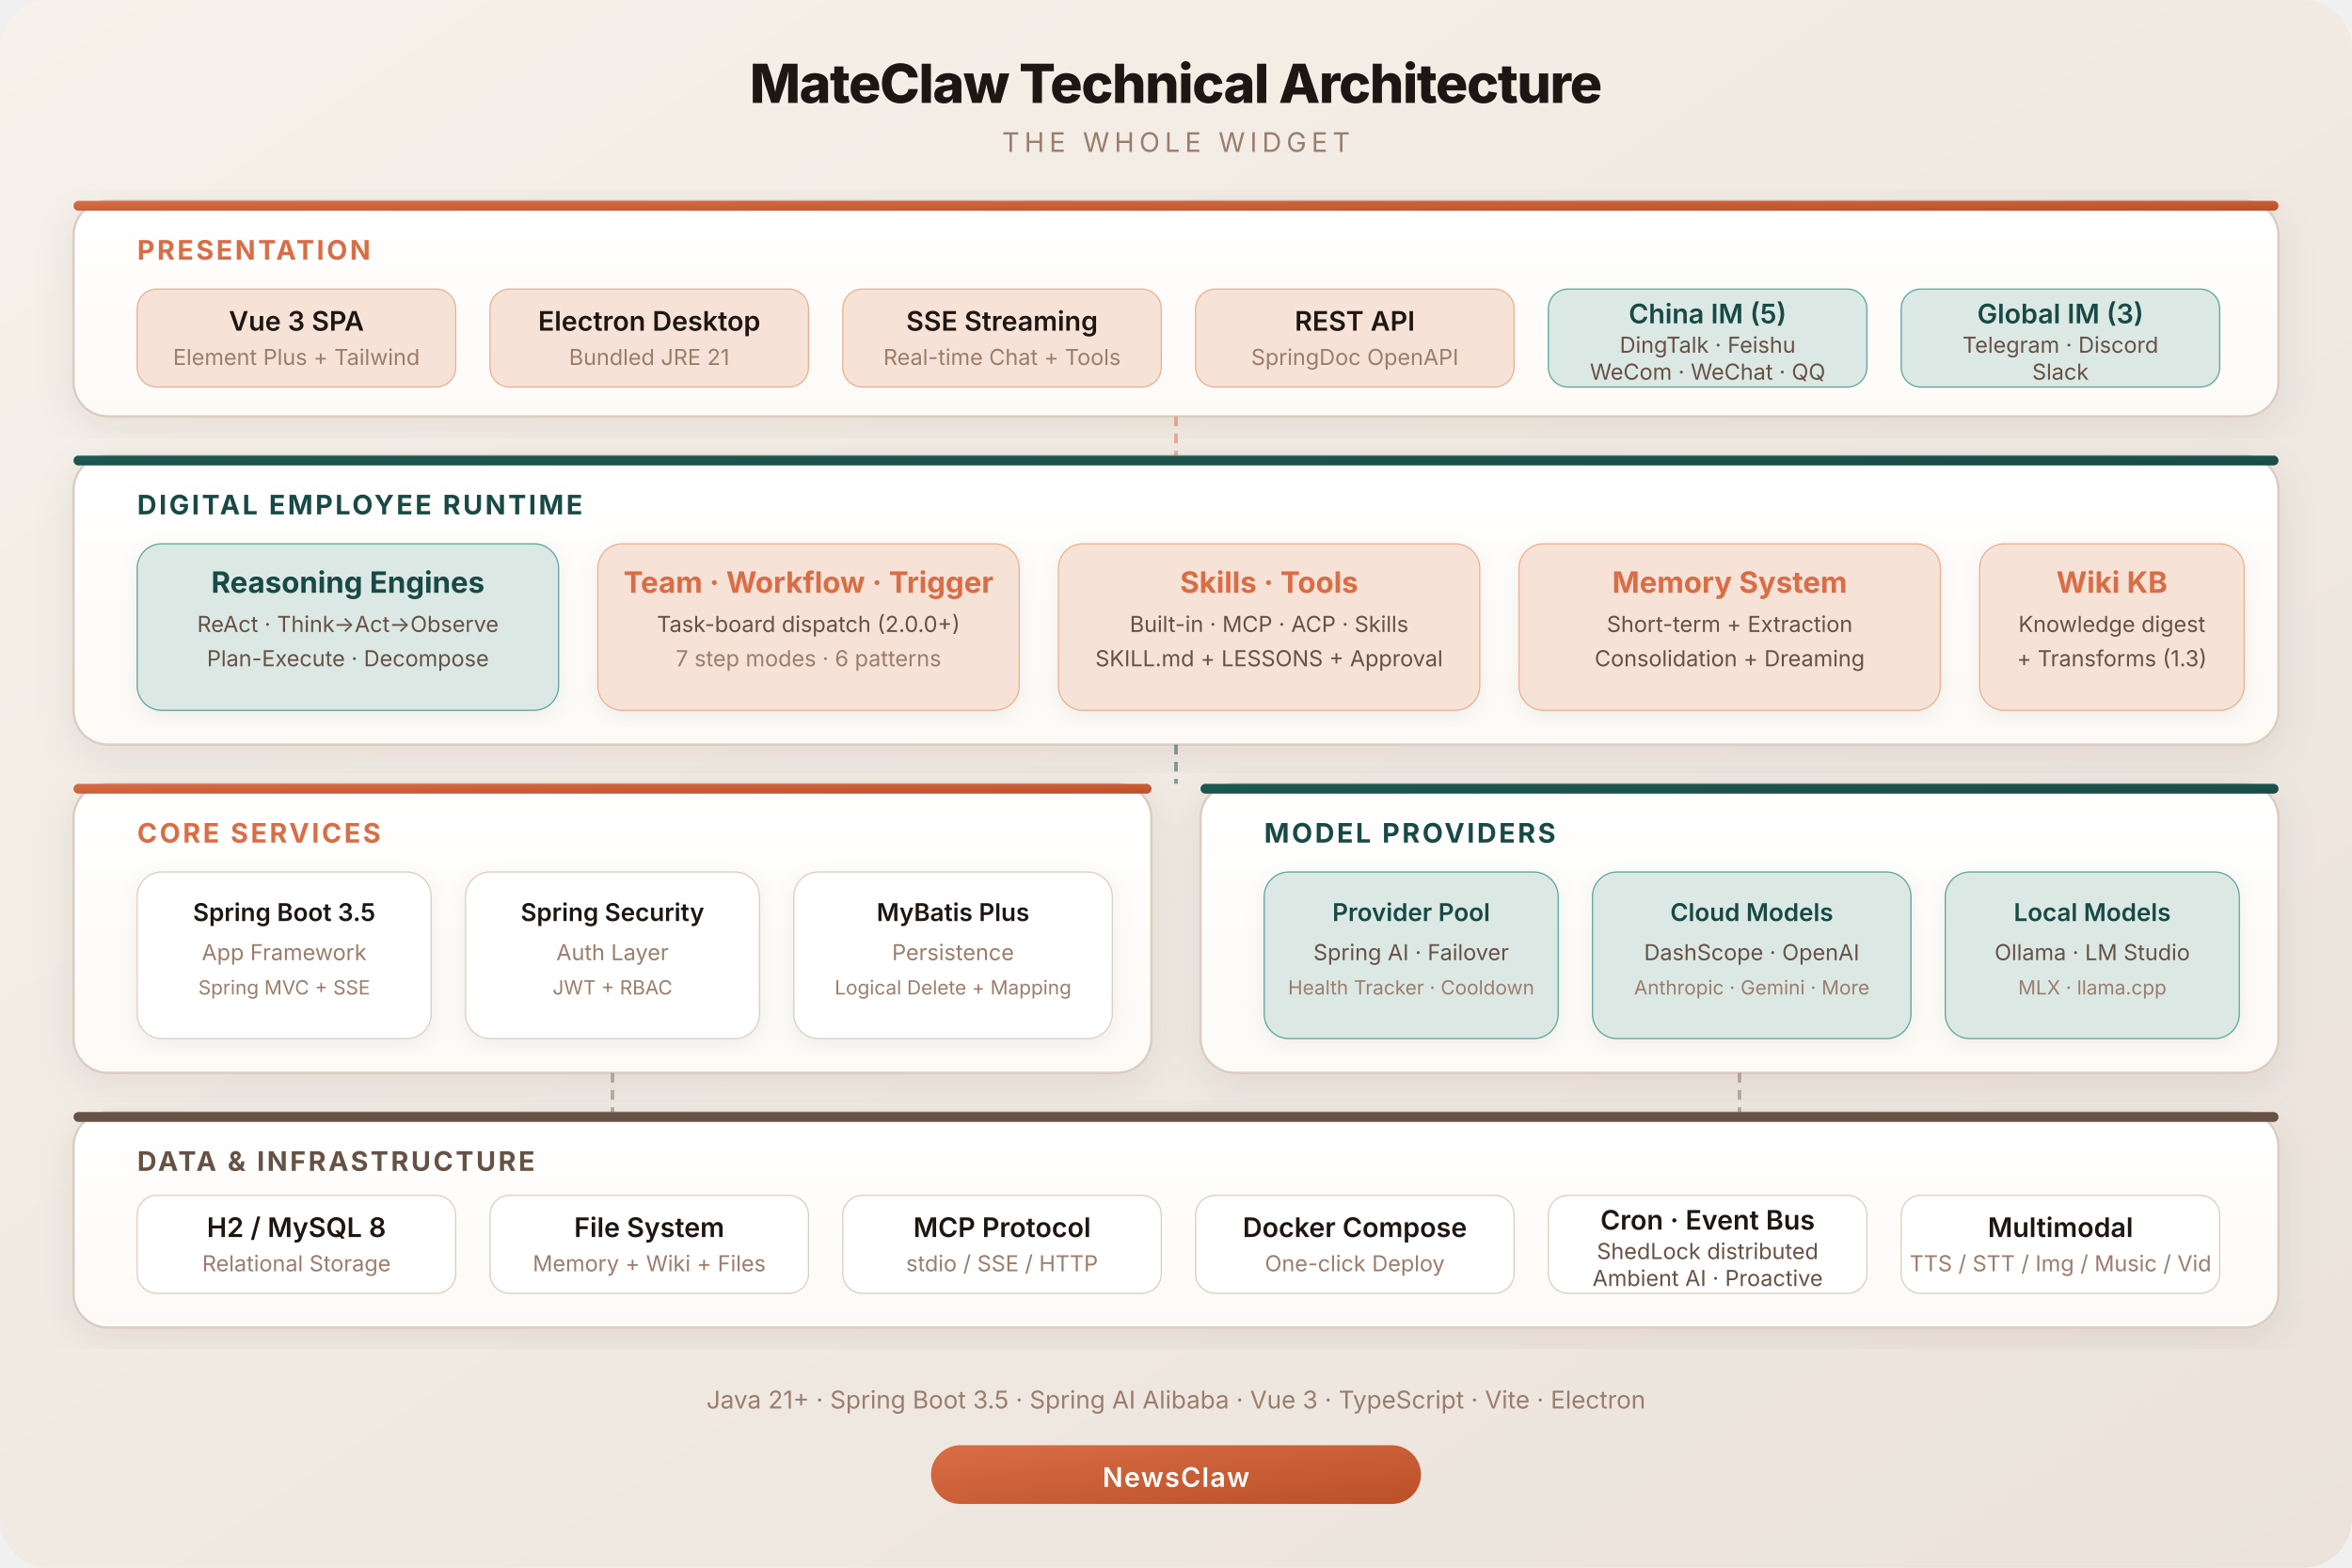
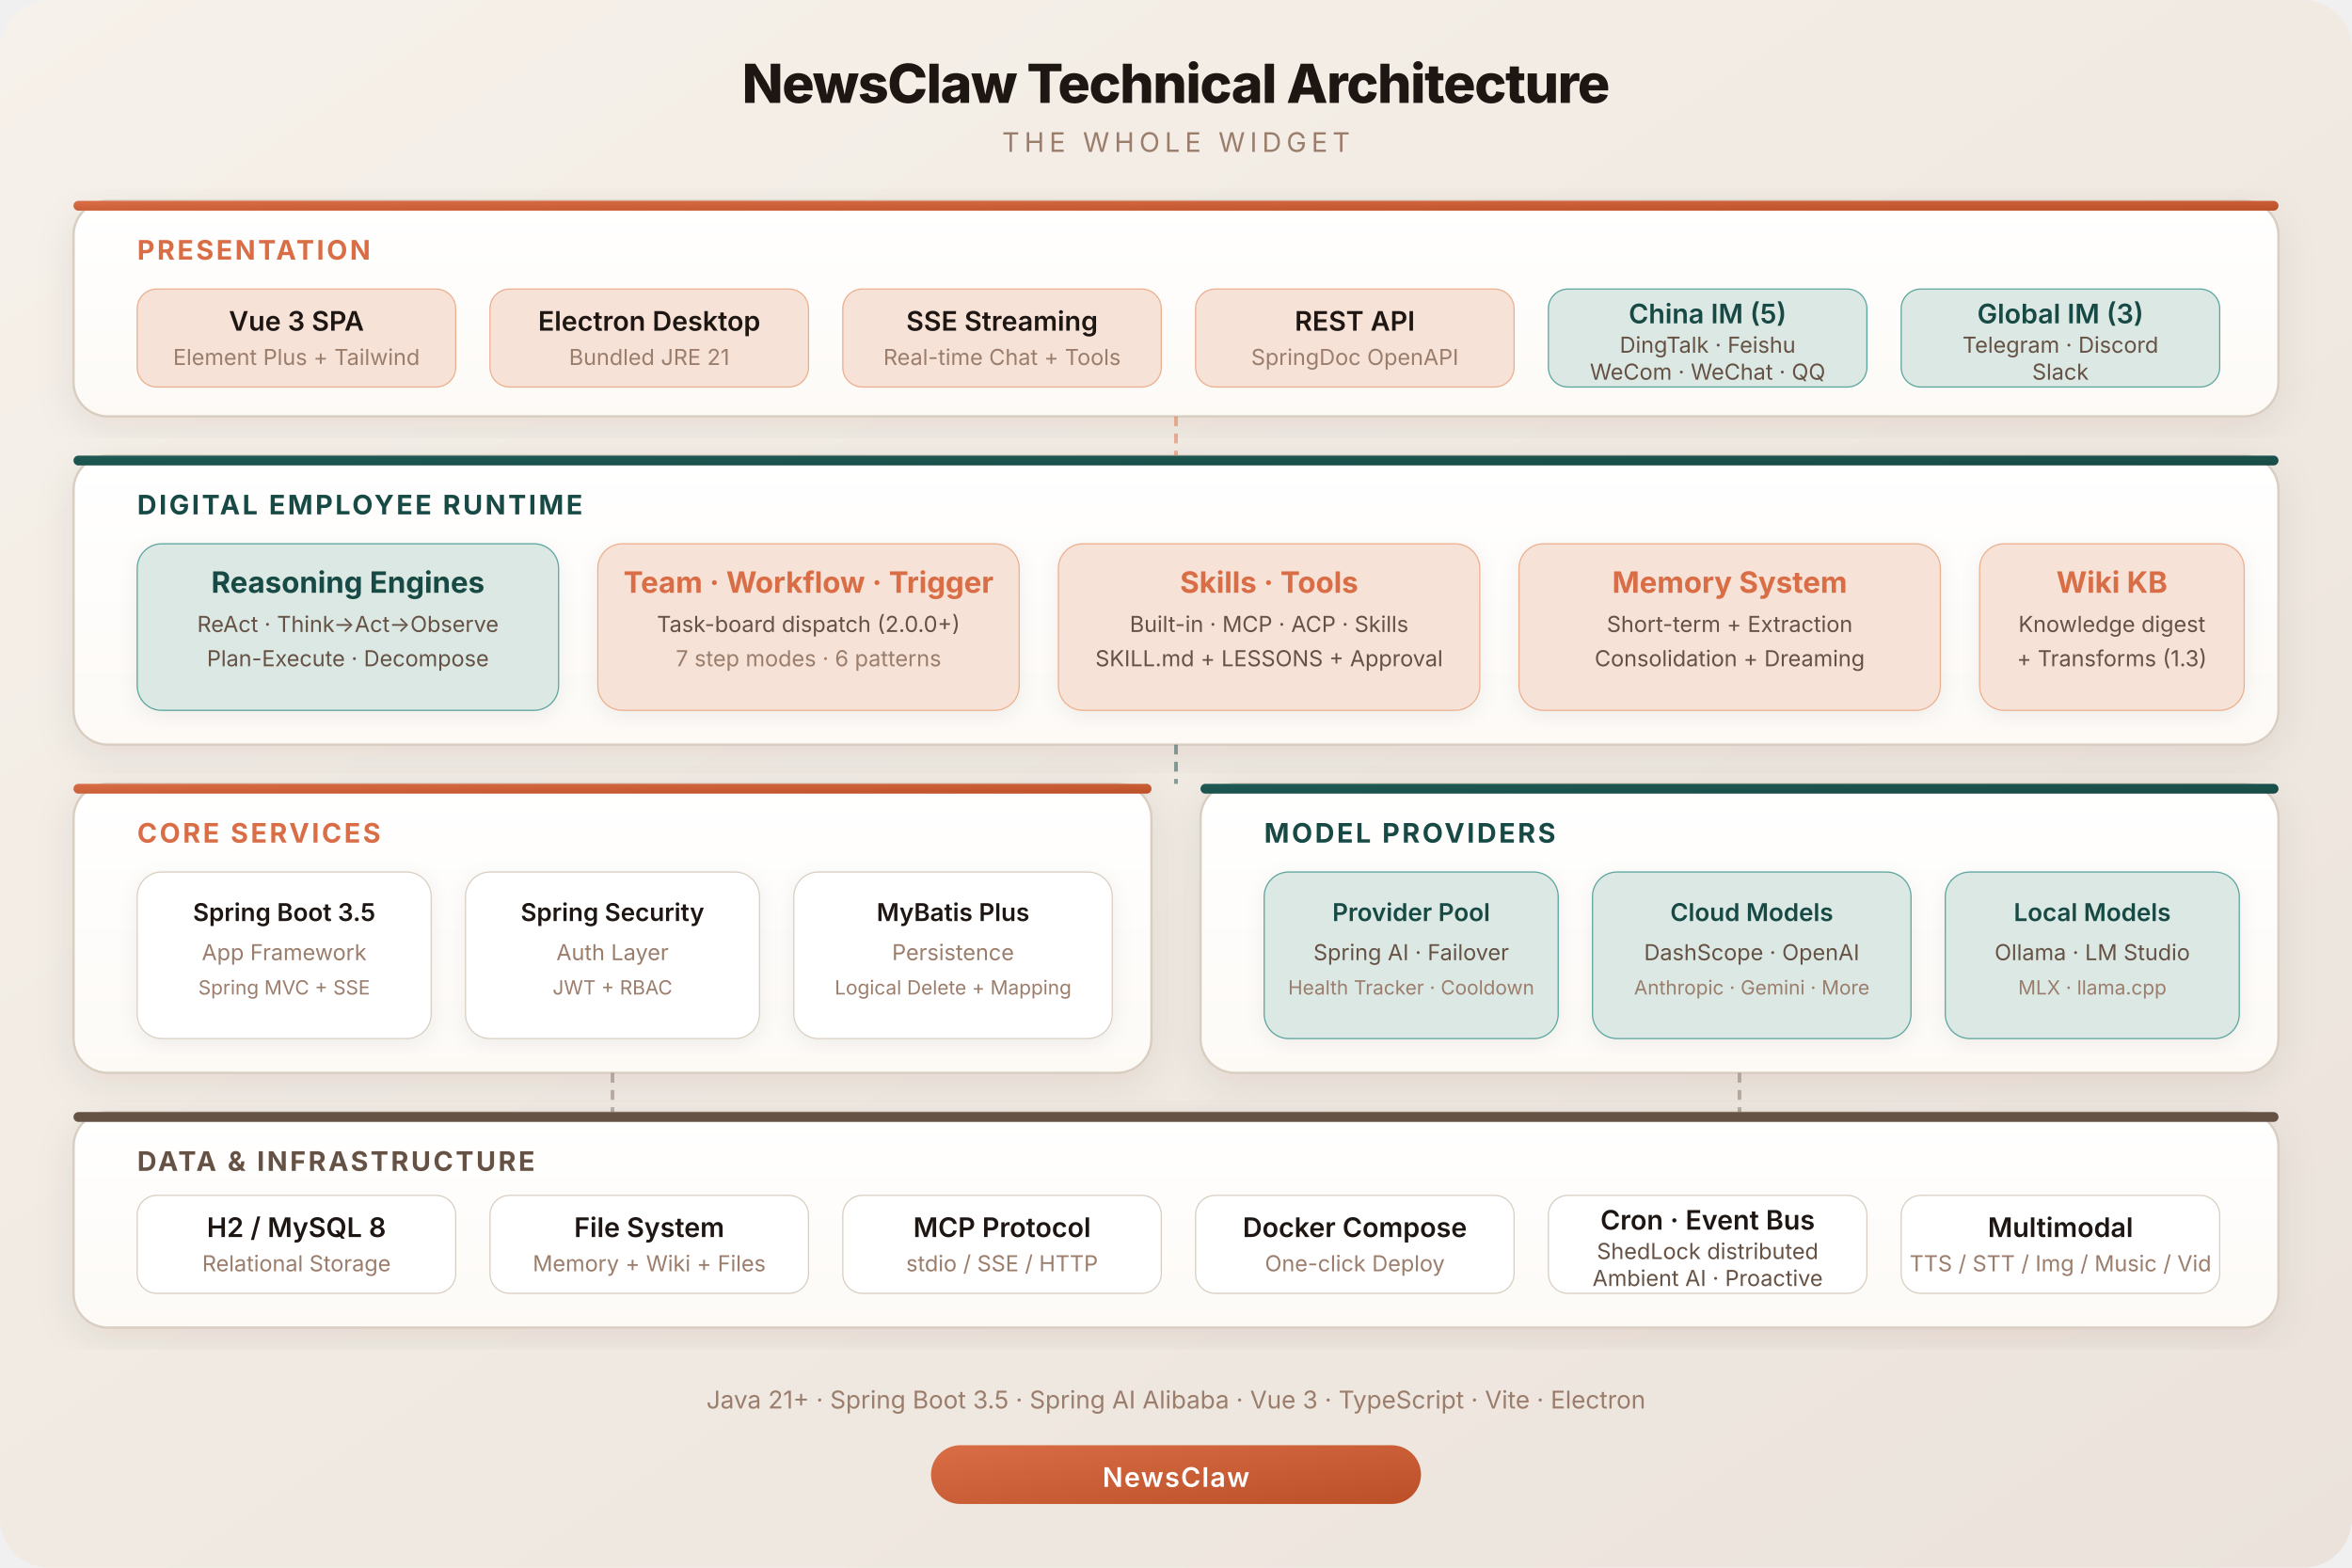
<svg xmlns="http://www.w3.org/2000/svg" viewBox="0 0 960 640" font-family="'Inter','SF Pro Display','Segoe UI',sans-serif">
  <defs>
    <linearGradient id="bg" x1="0" y1="0" x2="1" y2="1">
      <stop offset="0%" stop-color="#f6f1ea" />
      <stop offset="100%" stop-color="#ebe3db" />
    </linearGradient>
    <linearGradient id="primary" x1="0" y1="0" x2="1" y2="1">
      <stop offset="0%" stop-color="#d96d46" />
      <stop offset="100%" stop-color="#bb4f27" />
    </linearGradient>
    <linearGradient id="accent" x1="0" y1="0" x2="1" y2="1">
      <stop offset="0%" stop-color="#1e5a54" />
      <stop offset="100%" stop-color="#184a45" />
    </linearGradient>
    <linearGradient id="warm" x1="0" y1="0" x2="0" y2="1">
      <stop offset="0%" stop-color="#ffffff" />
      <stop offset="100%" stop-color="#fdfaf6" />
    </linearGradient>
    <filter id="shadow">
      <feDropShadow dx="0" dy="4" stdDeviation="8" flood-color="#3a2013" flood-opacity="0.08" />
    </filter>
    <filter id="shadowSm">
      <feDropShadow dx="0" dy="2" stdDeviation="4" flood-color="#3a2013" flood-opacity="0.06" />
    </filter>
  </defs>
  <rect width="960" height="640" rx="20" fill="url(#bg)" />
-   <text x="480" y="42" text-anchor="middle" font-size="22" font-weight="800" fill="#1d1612" letter-spacing="-0.5">MateClaw Technical Architecture</text>
+   <text x="480" y="42" text-anchor="middle" font-size="22" font-weight="800" fill="#1d1612" letter-spacing="-0.5">NewsClaw Technical Architecture</text>
  <text x="480" y="62" text-anchor="middle" font-size="11" fill="#9b7d6c" letter-spacing="2">THE WHOLE WIDGET</text>
  <rect x="30" y="82" width="900" height="88" rx="14" fill="url(#warm)" stroke="#d9cec2" stroke-width="1" filter="url(#shadow)" />
  <rect x="30" y="82" width="900" height="4" rx="2" fill="url(#primary)" />
  <text x="56" y="106" font-size="11" font-weight="700" fill="#d96d46" letter-spacing="1">PRESENTATION</text>
  <g transform="translate(56, 118)">
    <rect width="130" height="40" rx="8" fill="#f6e2d7" stroke="#ebb08f" stroke-width="0.5" />
    <text x="65" y="17" text-anchor="middle" font-size="11" font-weight="600" fill="#1d1612">Vue 3 SPA</text>
    <text x="65" y="31" text-anchor="middle" font-size="9" fill="#9b7d6c">Element Plus + Tailwind</text>
  </g>
  <g transform="translate(200, 118)">
    <rect width="130" height="40" rx="8" fill="#f6e2d7" stroke="#ebb08f" stroke-width="0.5" />
    <text x="65" y="17" text-anchor="middle" font-size="11" font-weight="600" fill="#1d1612">Electron Desktop</text>
    <text x="65" y="31" text-anchor="middle" font-size="9" fill="#9b7d6c">Bundled JRE 21</text>
  </g>
  <g transform="translate(344, 118)">
    <rect width="130" height="40" rx="8" fill="#f6e2d7" stroke="#ebb08f" stroke-width="0.5" />
    <text x="65" y="17" text-anchor="middle" font-size="11" font-weight="600" fill="#1d1612">SSE Streaming</text>
    <text x="65" y="31" text-anchor="middle" font-size="9" fill="#9b7d6c">Real-time Chat + Tools</text>
  </g>
  <g transform="translate(488, 118)">
    <rect width="130" height="40" rx="8" fill="#f6e2d7" stroke="#ebb08f" stroke-width="0.5" />
    <text x="65" y="17" text-anchor="middle" font-size="11" font-weight="600" fill="#1d1612">REST API</text>
    <text x="65" y="31" text-anchor="middle" font-size="9" fill="#9b7d6c">SpringDoc OpenAPI</text>
  </g>
  <g transform="translate(632, 118)">
    <rect width="130" height="40" rx="8" fill="#dce8e4" stroke="#5ca69d" stroke-width="0.5" />
    <text x="65" y="14" text-anchor="middle" font-size="11" font-weight="600" fill="#184a45">China IM (5)</text>
    <text x="65" y="26" text-anchor="middle" font-size="9" fill="#665245">DingTalk · Feishu</text>
    <text x="65" y="37" text-anchor="middle" font-size="9" fill="#665245">WeCom · WeChat · QQ</text>
  </g>
  <g transform="translate(776, 118)">
    <rect width="130" height="40" rx="8" fill="#dce8e4" stroke="#5ca69d" stroke-width="0.5" />
    <text x="65" y="14" text-anchor="middle" font-size="11" font-weight="600" fill="#184a45">Global IM (3)</text>
    <text x="65" y="26" text-anchor="middle" font-size="9" fill="#665245">Telegram · Discord</text>
    <text x="65" y="37" text-anchor="middle" font-size="9" fill="#665245">Slack</text>
  </g>
  <rect x="30" y="186" width="900" height="118" rx="14" fill="url(#warm)" stroke="#d9cec2" stroke-width="1" filter="url(#shadow)" />
  <rect x="30" y="186" width="900" height="4" rx="2" fill="url(#accent)" />
  <text x="56" y="210" font-size="11" font-weight="700" fill="#184a45" letter-spacing="1">DIGITAL EMPLOYEE RUNTIME</text>
  <g transform="translate(56, 222)">
    <rect width="172" height="68" rx="10" fill="#dce8e4" stroke="#5ca69d" stroke-width="0.5" filter="url(#shadowSm)" />
    <text x="86" y="20" text-anchor="middle" font-size="12" font-weight="700" fill="#184a45">Reasoning Engines</text>
    <text x="86" y="36" text-anchor="middle" font-size="9" fill="#665245">ReAct · Think→Act→Observe</text>
    <text x="86" y="50" text-anchor="middle" font-size="9" fill="#665245">Plan-Execute · Decompose</text>
  </g>
  <g transform="translate(244, 222)">
    <rect width="172" height="68" rx="10" fill="#f6e2d7" stroke="#ebb08f" stroke-width="0.5" filter="url(#shadowSm)" />
    <text x="86" y="20" text-anchor="middle" font-size="12" font-weight="700" fill="#d96d46">Team · Workflow · Trigger</text>
    <text x="86" y="36" text-anchor="middle" font-size="9" fill="#665245">Task-board dispatch (2.0.0+)</text>
    <text x="86" y="50" text-anchor="middle" font-size="9" fill="#9b7d6c">7 step modes · 6 patterns</text>
  </g>
  <g transform="translate(432, 222)">
    <rect width="172" height="68" rx="10" fill="#f6e2d7" stroke="#ebb08f" stroke-width="0.5" filter="url(#shadowSm)" />
    <text x="86" y="20" text-anchor="middle" font-size="12" font-weight="700" fill="#d96d46">Skills · Tools</text>
    <text x="86" y="36" text-anchor="middle" font-size="9" fill="#665245">Built-in · MCP · ACP · Skills</text>
    <text x="86" y="50" text-anchor="middle" font-size="9" fill="#665245">SKILL.md + LESSONS + Approval</text>
  </g>
  <g transform="translate(620, 222)">
    <rect width="172" height="68" rx="10" fill="#f6e2d7" stroke="#ebb08f" stroke-width="0.5" filter="url(#shadowSm)" />
    <text x="86" y="20" text-anchor="middle" font-size="12" font-weight="700" fill="#d96d46">Memory System</text>
    <text x="86" y="36" text-anchor="middle" font-size="9" fill="#665245">Short-term + Extraction</text>
    <text x="86" y="50" text-anchor="middle" font-size="9" fill="#665245">Consolidation + Dreaming</text>
  </g>
  <g transform="translate(808, 222)">
    <rect width="108" height="68" rx="10" fill="#f6e2d7" stroke="#ebb08f" stroke-width="0.5" filter="url(#shadowSm)" />
    <text x="54" y="20" text-anchor="middle" font-size="12" font-weight="700" fill="#d96d46">Wiki KB</text>
    <text x="54" y="36" text-anchor="middle" font-size="9" fill="#665245">Knowledge digest</text>
    <text x="54" y="50" text-anchor="middle" font-size="9" fill="#665245">+ Transforms (1.3)</text>
  </g>
  <rect x="30" y="320" width="440" height="118" rx="14" fill="url(#warm)" stroke="#d9cec2" stroke-width="1" filter="url(#shadow)" />
  <rect x="30" y="320" width="440" height="4" rx="2" fill="url(#primary)" />
  <text x="56" y="344" font-size="11" font-weight="700" fill="#d96d46" letter-spacing="1">CORE SERVICES</text>
  <g transform="translate(56, 356)">
    <rect width="120" height="68" rx="10" fill="#fff" stroke="#d9cec2" stroke-width="0.5" filter="url(#shadowSm)" />
    <text x="60" y="20" text-anchor="middle" font-size="10" font-weight="600" fill="#1d1612">Spring Boot 3.5</text>
    <text x="60" y="36" text-anchor="middle" font-size="9" fill="#9b7d6c">App Framework</text>
    <text x="60" y="50" text-anchor="middle" font-size="8" fill="#9b7d6c">Spring MVC + SSE</text>
  </g>
  <g transform="translate(190, 356)">
    <rect width="120" height="68" rx="10" fill="#fff" stroke="#d9cec2" stroke-width="0.5" filter="url(#shadowSm)" />
    <text x="60" y="20" text-anchor="middle" font-size="10" font-weight="600" fill="#1d1612">Spring Security</text>
    <text x="60" y="36" text-anchor="middle" font-size="9" fill="#9b7d6c">Auth Layer</text>
    <text x="60" y="50" text-anchor="middle" font-size="8" fill="#9b7d6c">JWT + RBAC</text>
  </g>
  <g transform="translate(324, 356)">
    <rect width="130" height="68" rx="10" fill="#fff" stroke="#d9cec2" stroke-width="0.5" filter="url(#shadowSm)" />
    <text x="65" y="20" text-anchor="middle" font-size="10" font-weight="600" fill="#1d1612">MyBatis Plus</text>
    <text x="65" y="36" text-anchor="middle" font-size="9" fill="#9b7d6c">Persistence</text>
    <text x="65" y="50" text-anchor="middle" font-size="8" fill="#9b7d6c">Logical Delete + Mapping</text>
  </g>
  <rect x="490" y="320" width="440" height="118" rx="14" fill="url(#warm)" stroke="#d9cec2" stroke-width="1" filter="url(#shadow)" />
  <rect x="490" y="320" width="440" height="4" rx="2" fill="url(#accent)" />
  <text x="516" y="344" font-size="11" font-weight="700" fill="#184a45" letter-spacing="1">MODEL PROVIDERS</text>
  <g transform="translate(516, 356)">
    <rect width="120" height="68" rx="10" fill="#dce8e4" stroke="#5ca69d" stroke-width="0.5" filter="url(#shadowSm)" />
    <text x="60" y="20" text-anchor="middle" font-size="10" font-weight="600" fill="#184a45">Provider Pool</text>
    <text x="60" y="36" text-anchor="middle" font-size="9" fill="#665245">Spring AI · Failover</text>
    <text x="60" y="50" text-anchor="middle" font-size="8" fill="#9b7d6c">Health Tracker · Cooldown</text>
  </g>
  <g transform="translate(650, 356)">
    <rect width="130" height="68" rx="10" fill="#dce8e4" stroke="#5ca69d" stroke-width="0.5" filter="url(#shadowSm)" />
    <text x="65" y="20" text-anchor="middle" font-size="10" font-weight="600" fill="#184a45">Cloud Models</text>
    <text x="65" y="36" text-anchor="middle" font-size="9" fill="#665245">DashScope · OpenAI</text>
    <text x="65" y="50" text-anchor="middle" font-size="8" fill="#9b7d6c">Anthropic · Gemini · More</text>
  </g>
  <g transform="translate(794, 356)">
    <rect width="120" height="68" rx="10" fill="#dce8e4" stroke="#5ca69d" stroke-width="0.5" filter="url(#shadowSm)" />
    <text x="60" y="20" text-anchor="middle" font-size="10" font-weight="600" fill="#184a45">Local Models</text>
    <text x="60" y="36" text-anchor="middle" font-size="9" fill="#665245">Ollama · LM Studio</text>
    <text x="60" y="50" text-anchor="middle" font-size="8" fill="#9b7d6c">MLX · llama.cpp</text>
  </g>
  <rect x="30" y="454" width="900" height="88" rx="14" fill="url(#warm)" stroke="#d9cec2" stroke-width="1" filter="url(#shadow)" />
  <rect x="30" y="454" width="900" height="4" rx="2" fill="#665245" />
  <text x="56" y="478" font-size="11" font-weight="700" fill="#665245" letter-spacing="1">DATA &amp; INFRASTRUCTURE</text>
  <g transform="translate(56, 488)">
    <rect width="130" height="40" rx="8" fill="#fff" stroke="#d9cec2" stroke-width="0.5" />
    <text x="65" y="17" text-anchor="middle" font-size="11" font-weight="600" fill="#1d1612">H2 / MySQL 8</text>
    <text x="65" y="31" text-anchor="middle" font-size="9" fill="#9b7d6c">Relational Storage</text>
  </g>
  <g transform="translate(200, 488)">
    <rect width="130" height="40" rx="8" fill="#fff" stroke="#d9cec2" stroke-width="0.5" />
    <text x="65" y="17" text-anchor="middle" font-size="11" font-weight="600" fill="#1d1612">File System</text>
    <text x="65" y="31" text-anchor="middle" font-size="9" fill="#9b7d6c">Memory + Wiki + Files</text>
  </g>
  <g transform="translate(344, 488)">
    <rect width="130" height="40" rx="8" fill="#fff" stroke="#d9cec2" stroke-width="0.5" />
    <text x="65" y="17" text-anchor="middle" font-size="11" font-weight="600" fill="#1d1612">MCP Protocol</text>
    <text x="65" y="31" text-anchor="middle" font-size="9" fill="#9b7d6c">stdio / SSE / HTTP</text>
  </g>
  <g transform="translate(488, 488)">
    <rect width="130" height="40" rx="8" fill="#fff" stroke="#d9cec2" stroke-width="0.5" />
    <text x="65" y="17" text-anchor="middle" font-size="11" font-weight="600" fill="#1d1612">Docker Compose</text>
    <text x="65" y="31" text-anchor="middle" font-size="9" fill="#9b7d6c">One-click Deploy</text>
  </g>
  <g transform="translate(632, 488)">
    <rect width="130" height="40" rx="8" fill="#fff" stroke="#d9cec2" stroke-width="0.5" />
    <text x="65" y="14" text-anchor="middle" font-size="11" font-weight="600" fill="#1d1612">Cron · Event Bus</text>
    <text x="65" y="26" text-anchor="middle" font-size="9" fill="#665245">ShedLock distributed</text>
    <text x="65" y="37" text-anchor="middle" font-size="9" fill="#665245">Ambient AI · Proactive</text>
  </g>
  <g transform="translate(776, 488)">
    <rect width="130" height="40" rx="8" fill="#fff" stroke="#d9cec2" stroke-width="0.5" />
    <text x="65" y="17" text-anchor="middle" font-size="11" font-weight="600" fill="#1d1612">Multimodal</text>
    <text x="65" y="31" text-anchor="middle" font-size="9" fill="#9b7d6c">TTS / STT / Img / Music / Vid</text>
  </g>
  <line x1="480" y1="170" x2="480" y2="186" stroke="#d96d46" stroke-width="1.5" stroke-dasharray="4,3" opacity="0.5" />
  <line x1="480" y1="304" x2="480" y2="320" stroke="#184a45" stroke-width="1.5" stroke-dasharray="4,3" opacity="0.5" />
  <line x1="250" y1="438" x2="250" y2="454" stroke="#665245" stroke-width="1.5" stroke-dasharray="4,3" opacity="0.4" />
  <line x1="710" y1="438" x2="710" y2="454" stroke="#665245" stroke-width="1.5" stroke-dasharray="4,3" opacity="0.4" />
  <text x="480" y="575" text-anchor="middle" font-size="10" fill="#9b7d6c">Java 21+ · Spring Boot 3.5 · Spring AI Alibaba · Vue 3 · TypeScript · Vite · Electron</text>
  <rect x="380" y="590" width="200" height="24" rx="12" fill="url(#primary)" />
  <text x="480" y="607" text-anchor="middle" font-size="11" font-weight="600" fill="#fff" letter-spacing="0.5">NewsClaw</text>
</svg>
